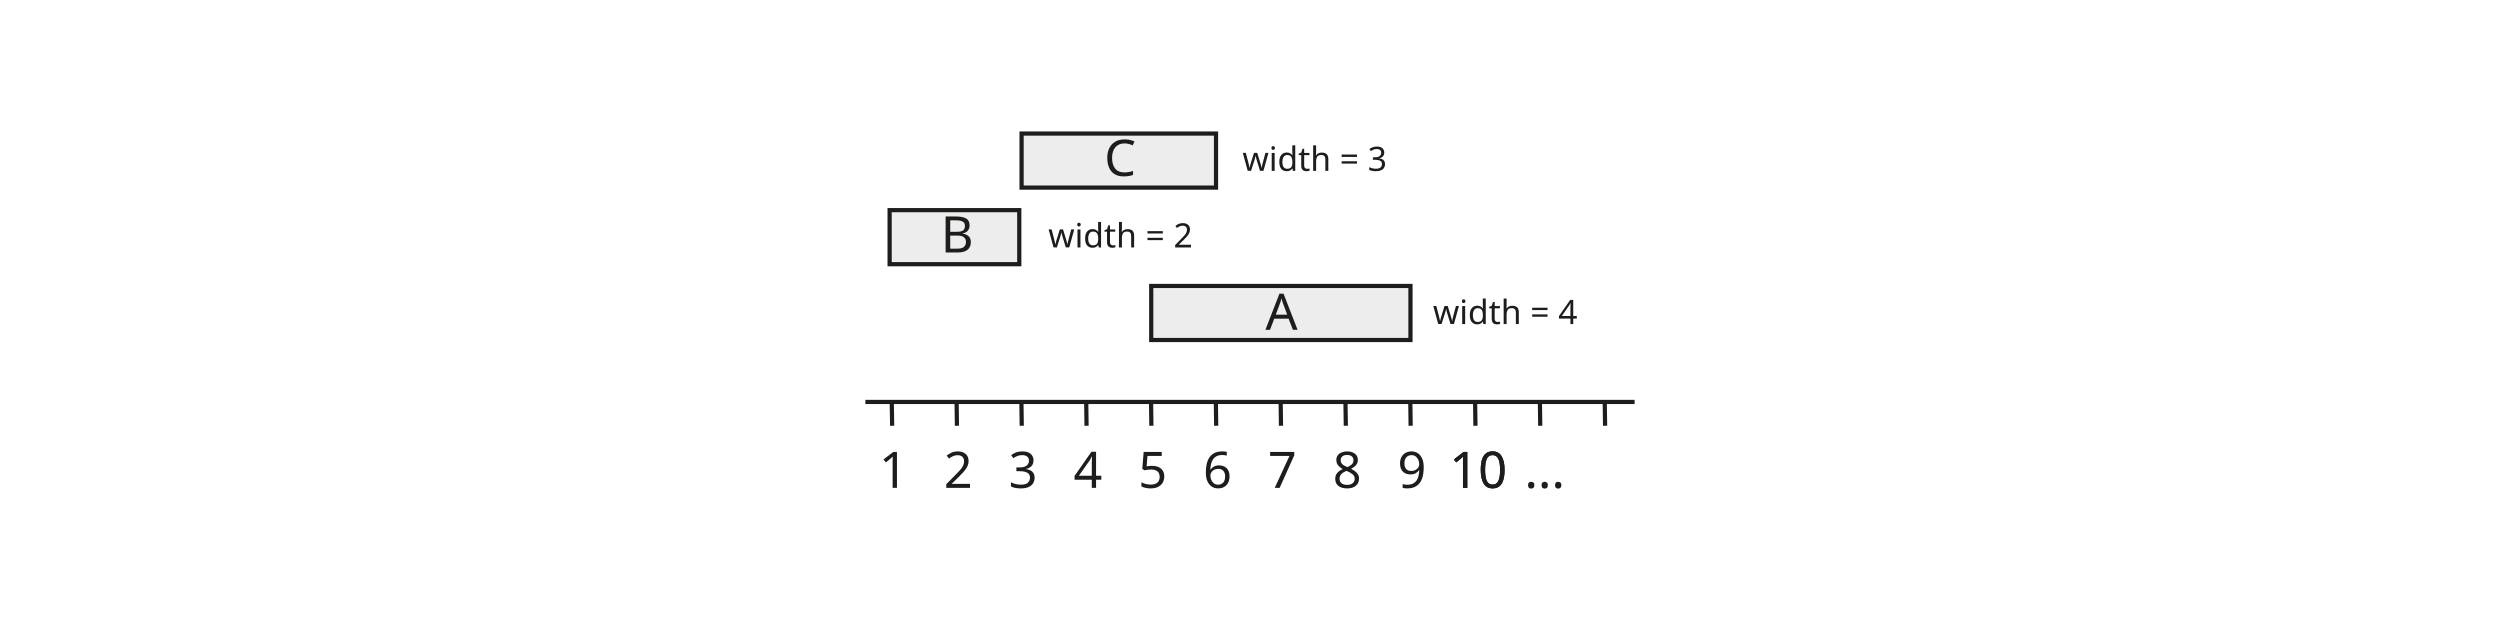
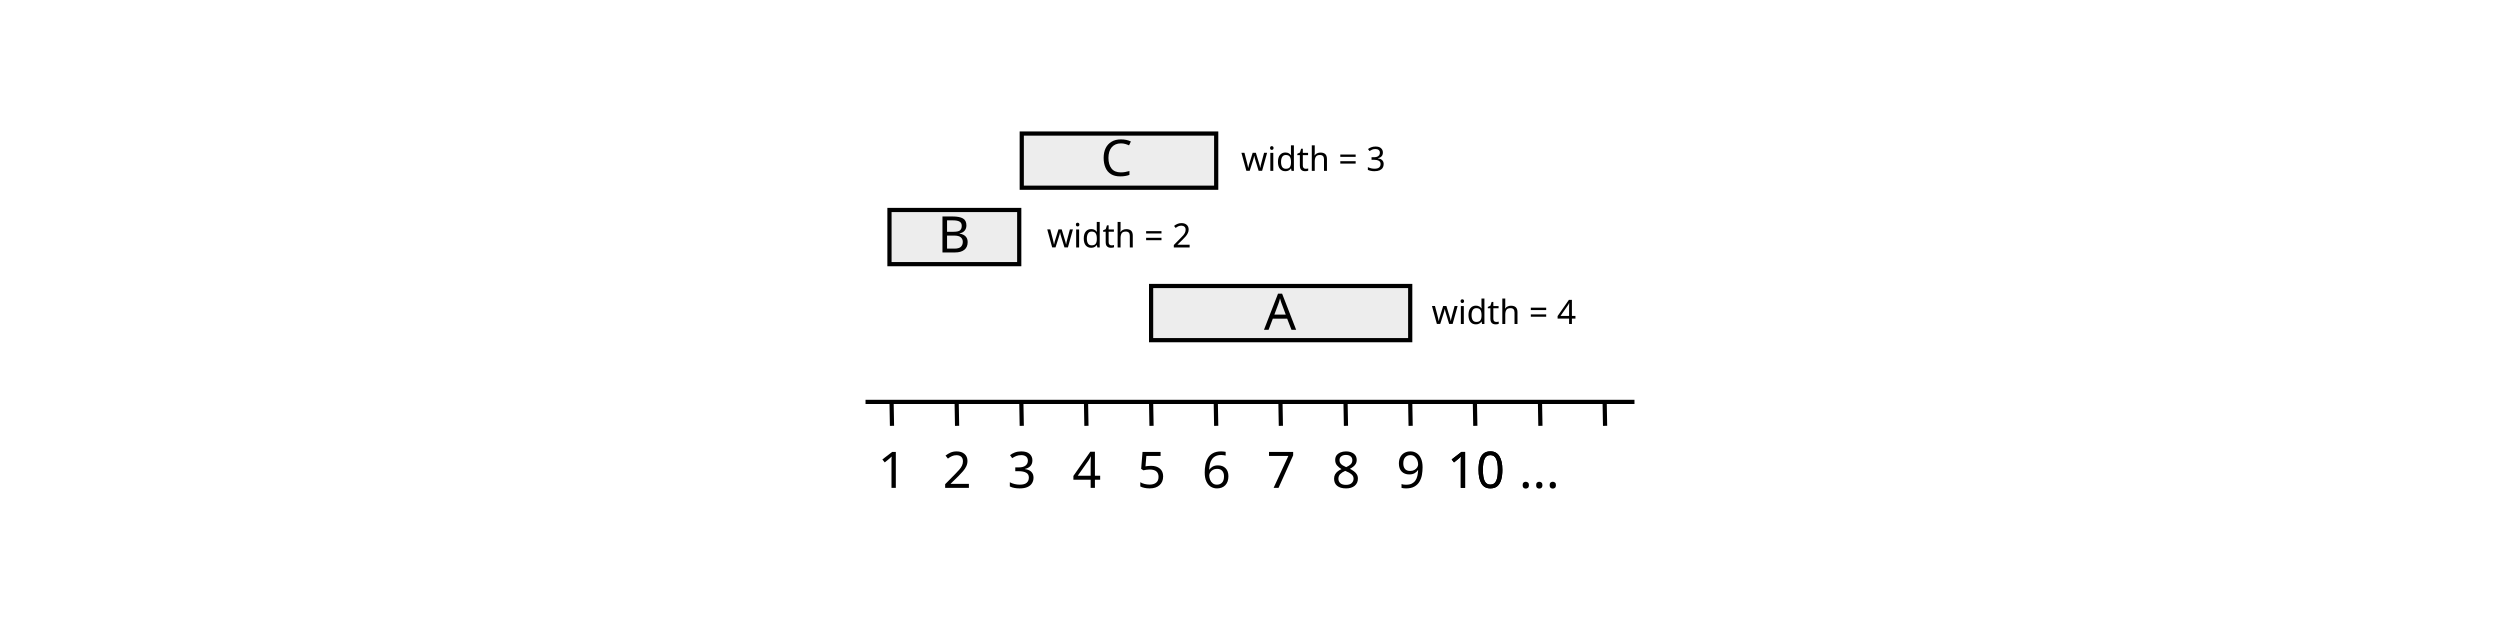
- <svg xmlns="http://www.w3.org/2000/svg" id="Layer_1" data-name="Layer 1" viewBox="0 0 595.28 149.35">
-   <defs>
-     <style>.cls-1{fill:none;}.cls-1,.cls-3{stroke:#1d1d1b;stroke-miterlimit:10;}.cls-2{font-size:12px;}.cls-2,.cls-4{fill:#1d1d1b;font-family:MyriadPro-Regular, Myriad Pro;}.cls-3{fill:#ededed;}.cls-4{font-size:8px;}</style>
-   </defs>
-   <line class="cls-1" x1="206.06" y1="95.71" x2="389.22" y2="95.71" />
-   <line class="cls-1" x1="212.43" y1="101.38" x2="212.34" y2="95.71" />
-   <line class="cls-1" x1="227.86" y1="101.38" x2="227.78" y2="95.71" />
-   <line class="cls-1" x1="243.29" y1="101.38" x2="243.21" y2="95.71" />
-   <line class="cls-1" x1="258.72" y1="101.38" x2="258.64" y2="95.71" />
-   <line class="cls-1" x1="274.16" y1="101.38" x2="274.08" y2="95.71" />
-   <line class="cls-1" x1="289.59" y1="101.38" x2="289.51" y2="95.71" />
-   <line class="cls-1" x1="305.02" y1="101.38" x2="304.94" y2="95.71" />
-   <line class="cls-1" x1="320.46" y1="101.38" x2="320.37" y2="95.71" />
-   <line class="cls-1" x1="335.89" y1="101.38" x2="335.81" y2="95.71" />
-   <line class="cls-1" x1="351.32" y1="101.38" x2="351.24" y2="95.71" />
-   <line class="cls-1" x1="366.75" y1="101.38" x2="366.67" y2="95.71" />
-   <line class="cls-1" x1="382.19" y1="101.38" x2="382.11" y2="95.71" />
-   <text class="cls-2" transform="translate(209.31 116.17)">1</text>
-   <text class="cls-2" transform="translate(224.74 116.17)">2</text>
-   <text class="cls-2" transform="translate(240.17 116.17)">3</text>
-   <text class="cls-2" transform="translate(255.61 116.17)">4</text>
-   <text class="cls-2" transform="translate(271.04 116.17)">5</text>
-   <text class="cls-2" transform="translate(286.47 116.17)">6</text>
-   <text class="cls-2" transform="translate(301.9 116.17)">7</text>
-   <text class="cls-2" transform="translate(345.12 116.17)">10</text>
-   <text class="cls-2" transform="translate(317.34 116.17)">8</text>
-   <text class="cls-2" transform="translate(332.77 116.17)">9</text>
-   <text class="cls-2" transform="translate(345.12 116.17)">10</text>
-   <rect class="cls-3" x="274.12" y="68.09" width="61.73" height="12.87" />
-   <text class="cls-2" transform="translate(301.31 78.53)">A</text>
-   <rect class="cls-3" x="211.83" y="50.04" width="30.87" height="12.87" />
-   <text class="cls-2" transform="translate(224.01 60.11)">B</text>
-   <rect class="cls-3" x="243.25" y="31.8" width="46.3" height="12.87" />
-   <text class="cls-2" transform="translate(262.92 41.88)">C</text>
-   <text class="cls-2" transform="translate(362.99 116.17)">...</text>
-   <text class="cls-4" transform="translate(249.59 58.92)">width = 2</text>
-   <text class="cls-4" transform="translate(295.83 40.69)">width = 3</text>
-   <text class="cls-4" transform="translate(341.19 77.16)">width = 4</text>
+ <svg xmlns="http://www.w3.org/2000/svg" version="1.1" id="Layer_1" x="0px" y="0px" viewBox="0 0 595.3 149.3" style="enable-background:new 0 0 595.3 149.3;" xml:space="preserve">
+   <style type="text/css">
+ 	.st0{fill:none;stroke:#000000;stroke-miterlimit:10;}
+ 	.st1{font-family:'ArialMT';}
+ 	.st2{font-size:12px;}
+ 	.st3{fill:#EDEDED;stroke:#000000;stroke-miterlimit:10;}
+ 	.st4{font-size:8px;}
+ </style>
+   <g>
+     <line class="st0" x1="206.1" y1="95.7" x2="389.2" y2="95.7" />
+     <line class="st0" x1="212.4" y1="101.4" x2="212.3" y2="95.7" />
+     <line class="st0" x1="227.9" y1="101.4" x2="227.8" y2="95.7" />
+     <line class="st0" x1="243.3" y1="101.4" x2="243.2" y2="95.7" />
+     <line class="st0" x1="258.7" y1="101.4" x2="258.6" y2="95.7" />
+     <line class="st0" x1="274.2" y1="101.4" x2="274.1" y2="95.7" />
+     <line class="st0" x1="289.6" y1="101.4" x2="289.5" y2="95.7" />
+     <line class="st0" x1="305" y1="101.4" x2="304.9" y2="95.7" />
+     <line class="st0" x1="320.5" y1="101.4" x2="320.4" y2="95.7" />
+     <line class="st0" x1="335.9" y1="101.4" x2="335.8" y2="95.7" />
+     <line class="st0" x1="351.3" y1="101.4" x2="351.2" y2="95.7" />
+     <line class="st0" x1="366.8" y1="101.4" x2="366.7" y2="95.7" />
+     <line class="st0" x1="382.2" y1="101.4" x2="382.1" y2="95.7" />
+     <text transform="matrix(1 0 0 1 209.0482 116.1729)" class="st1 st2">1</text>
+     <text transform="matrix(1 0 0 1 224.4811 116.1731)" class="st1 st2">2</text>
+     <text transform="matrix(1 0 0 1 239.914 116.1729)" class="st1 st2">3</text>
+     <text transform="matrix(1 0 0 1 255.3465 116.1731)" class="st1 st2">4</text>
+     <text transform="matrix(1 0 0 1 270.7794 116.1729)" class="st1 st2">5</text>
+     <text transform="matrix(1 0 0 1 286.2119 116.1731)" class="st1 st2">6</text>
+     <text transform="matrix(1 0 0 1 301.6447 116.1733)" class="st1 st2">7</text>
+     <text transform="matrix(1 0 0 1 344.6064 116.1731)" class="st1 st2">10</text>
+     <text transform="matrix(1 0 0 1 317.0778 116.1731)" class="st1 st2">8</text>
+     <text transform="matrix(1 0 0 1 332.5111 116.1731)" class="st1 st2">9</text>
+     <text transform="matrix(1 0 0 1 344.6064 116.1731)" class="st1 st2">10</text>
+     <g>
+       <rect x="274.1" y="68.1" class="st3" width="61.7" height="12.9" />
+       <text transform="matrix(1 0 0 1 300.9801 78.5297)" class="st1 st2">A</text>
+     </g>
+     <g>
+       <rect x="211.8" y="50" class="st3" width="30.9" height="12.9" />
+       <text transform="matrix(1 0 0 1 223.2621 60.1109)" class="st1 st2">B</text>
+     </g>
+     <g>
+       <rect x="243.3" y="31.8" class="st3" width="46.3" height="12.9" />
+       <text transform="matrix(1 0 0 1 262.0668 41.8764)" class="st1 st2">C</text>
+     </g>
+     <text transform="matrix(1 0 0 1 361.7123 116.173)" class="st1 st2">...</text>
+     <text transform="matrix(1 0 0 1 249.279 58.9234)" class="st1 st4">width = 2</text>
+     <text transform="matrix(1 0 0 1 295.5167 40.6887)" class="st1 st4">width = 3</text>
+     <text transform="matrix(1 0 0 1 340.8834 77.1579)" class="st1 st4">width = 4</text>
+   </g>
</svg>
